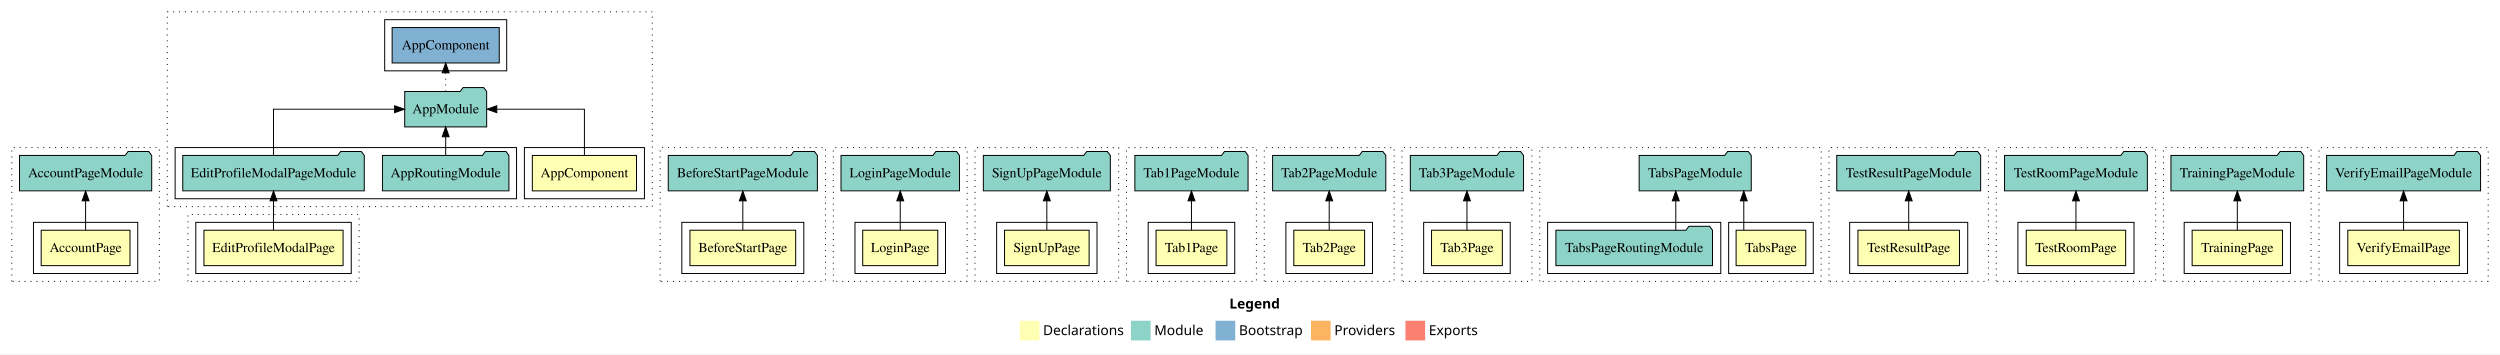
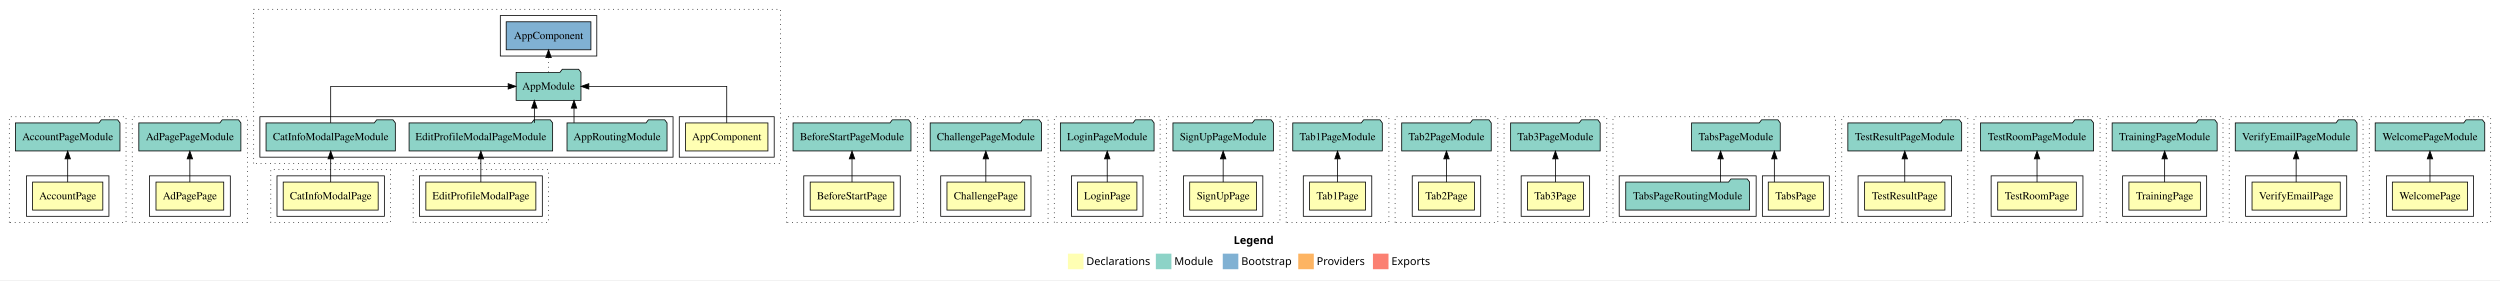
- <svg xmlns="http://www.w3.org/2000/svg" width="2541pt" height="360pt" viewBox="0.00 0.00 2541.00 360.00">
+ <svg xmlns="http://www.w3.org/2000/svg" width="3213pt" height="360pt" viewBox="0.00 0.00 3213.00 360.00">
  <g id="graph0" class="graph" transform="scale(1 1) rotate(0) translate(4 356)">
-     <polygon fill="#ffffff" stroke="transparent" points="-4,4 -4,-356 2537,-356 2537,4 -4,4" />
-     <text text-anchor="start" x="1245.509" y="-42.4" font-family="sans-serif" font-weight="bold" font-size="14.00" fill="#000000">Legend</text>
-     <polygon fill="#ffffb3" stroke="transparent" points="1032.5,-10 1032.5,-30 1052.5,-30 1052.5,-10 1032.5,-10" />
-     <text text-anchor="start" x="1056.129" y="-15.4" font-family="sans-serif" font-size="14.00" fill="#000000">  Declarations</text>
-     <polygon fill="#8dd3c7" stroke="transparent" points="1145.5,-10 1145.5,-30 1165.5,-30 1165.5,-10 1145.5,-10" />
-     <text text-anchor="start" x="1169.225" y="-15.4" font-family="sans-serif" font-size="14.00" fill="#000000">  Module</text>
-     <polygon fill="#80b1d3" stroke="transparent" points="1231.5,-10 1231.5,-30 1251.5,-30 1251.5,-10 1231.5,-10" />
-     <text text-anchor="start" x="1255.281" y="-15.4" font-family="sans-serif" font-size="14.00" fill="#000000">  Bootstrap</text>
-     <polygon fill="#fdb462" stroke="transparent" points="1328.5,-10 1328.5,-30 1348.5,-30 1348.5,-10 1328.5,-10" />
-     <text text-anchor="start" x="1352.173" y="-15.4" font-family="sans-serif" font-size="14.00" fill="#000000">  Providers</text>
-     <polygon fill="#fb8072" stroke="transparent" points="1424.5,-10 1424.5,-30 1444.5,-30 1444.5,-10 1424.5,-10" />
-     <text text-anchor="start" x="1448.226" y="-15.4" font-family="sans-serif" font-size="14.00" fill="#000000">  Exports</text>
+     <polygon fill="#ffffff" stroke="transparent" points="-4,4 -4,-356 3209,-356 3209,4 -4,4" />
+     <text text-anchor="start" x="1581.509" y="-42.4" font-family="sans-serif" font-weight="bold" font-size="14.00" fill="#000000">Legend</text>
+     <polygon fill="#ffffb3" stroke="transparent" points="1368.5,-10 1368.5,-30 1388.5,-30 1388.5,-10 1368.5,-10" />
+     <text text-anchor="start" x="1392.129" y="-15.4" font-family="sans-serif" font-size="14.00" fill="#000000">  Declarations</text>
+     <polygon fill="#8dd3c7" stroke="transparent" points="1481.5,-10 1481.5,-30 1501.5,-30 1501.5,-10 1481.5,-10" />
+     <text text-anchor="start" x="1505.225" y="-15.4" font-family="sans-serif" font-size="14.00" fill="#000000">  Module</text>
+     <polygon fill="#80b1d3" stroke="transparent" points="1567.5,-10 1567.5,-30 1587.5,-30 1587.5,-10 1567.5,-10" />
+     <text text-anchor="start" x="1591.281" y="-15.4" font-family="sans-serif" font-size="14.00" fill="#000000">  Bootstrap</text>
+     <polygon fill="#fdb462" stroke="transparent" points="1664.5,-10 1664.5,-30 1684.5,-30 1684.5,-10 1664.5,-10" />
+     <text text-anchor="start" x="1688.173" y="-15.4" font-family="sans-serif" font-size="14.00" fill="#000000">  Providers</text>
+     <polygon fill="#fb8072" stroke="transparent" points="1760.5,-10 1760.5,-30 1780.5,-30 1780.5,-10 1760.5,-10" />
+     <text text-anchor="start" x="1784.226" y="-15.4" font-family="sans-serif" font-size="14.00" fill="#000000">  Exports</text>
    <g id="clust1" class="cluster">
      <polygon fill="none" stroke="#000000" stroke-dasharray="1,5" points="8,-70 8,-206 158,-206 158,-70 8,-70" />
    </g>
    <g id="clust2" class="cluster">
      <polygon fill="none" stroke="#000000" points="30,-78 30,-130 136,-130 136,-78 30,-78" />
    </g>
    <g id="clust8" class="cluster">
-       <polygon fill="none" stroke="#000000" stroke-dasharray="1,5" points="166,-146 166,-344 659,-344 659,-146 166,-146" />
+       <polygon fill="none" stroke="#000000" stroke-dasharray="1,5" points="166,-70 166,-206 314,-206 314,-70 166,-70" />
    </g>
    <g id="clust9" class="cluster">
-       <polygon fill="none" stroke="#000000" points="529,-154 529,-206 651,-206 651,-154 529,-154" />
-     </g>
-     <g id="clust11" class="cluster">
-       <polygon fill="none" stroke="#000000" points="174,-154 174,-206 521,-206 521,-154 174,-154" />
-     </g>
-     <g id="clust13" class="cluster">
-       <polygon fill="none" stroke="#000000" points="387,-284 387,-336 511,-336 511,-284 387,-284" />
-     </g>
-     <g id="clust21" class="cluster">
-       <polygon fill="none" stroke="#000000" stroke-dasharray="1,5" points="667,-70 667,-206 835,-206 835,-70 667,-70" />
-     </g>
-     <g id="clust22" class="cluster">
-       <polygon fill="none" stroke="#000000" points="689,-78 689,-130 813,-130 813,-78 689,-78" />
+       <polygon fill="none" stroke="#000000" points="188,-78 188,-130 292,-130 292,-78 188,-78" />
+     </g>
+     <g id="clust15" class="cluster">
+       <polygon fill="none" stroke="#000000" stroke-dasharray="1,5" points="322,-146 322,-344 999,-344 999,-146 322,-146" />
+     </g>
+     <g id="clust16" class="cluster">
+       <polygon fill="none" stroke="#000000" points="869,-154 869,-206 991,-206 991,-154 869,-154" />
+     </g>
+     <g id="clust18" class="cluster">
+       <polygon fill="none" stroke="#000000" points="330,-154 330,-206 861,-206 861,-154 330,-154" />
+     </g>
+     <g id="clust20" class="cluster">
+       <polygon fill="none" stroke="#000000" points="639,-284 639,-336 763,-336 763,-284 639,-284" />
    </g>
    <g id="clust28" class="cluster">
-       <polygon fill="none" stroke="#000000" stroke-dasharray="1,5" points="187,-70 187,-138 361,-138 361,-70 187,-70" />
+       <polygon fill="none" stroke="#000000" stroke-dasharray="1,5" points="1007,-70 1007,-206 1175,-206 1175,-70 1007,-70" />
    </g>
    <g id="clust29" class="cluster">
-       <polygon fill="none" stroke="#000000" points="195,-78 195,-130 353,-130 353,-78 195,-78" />
+       <polygon fill="none" stroke="#000000" points="1029,-78 1029,-130 1153,-130 1153,-78 1029,-78" />
    </g>
    <g id="clust35" class="cluster">
-       <polygon fill="none" stroke="#000000" stroke-dasharray="1,5" points="843,-70 843,-206 979,-206 979,-70 843,-70" />
+       <polygon fill="none" stroke="#000000" stroke-dasharray="1,5" points="344,-70 344,-138 498,-138 498,-70 344,-70" />
    </g>
    <g id="clust36" class="cluster">
-       <polygon fill="none" stroke="#000000" points="865,-78 865,-130 957,-130 957,-78 865,-78" />
+       <polygon fill="none" stroke="#000000" points="352,-78 352,-130 490,-130 490,-78 352,-78" />
    </g>
    <g id="clust42" class="cluster">
-       <polygon fill="none" stroke="#000000" stroke-dasharray="1,5" points="987,-70 987,-206 1133,-206 1133,-70 987,-70" />
+       <polygon fill="none" stroke="#000000" stroke-dasharray="1,5" points="1183,-70 1183,-206 1343,-206 1343,-70 1183,-70" />
    </g>
    <g id="clust43" class="cluster">
-       <polygon fill="none" stroke="#000000" points="1009,-78 1009,-130 1111,-130 1111,-78 1009,-78" />
+       <polygon fill="none" stroke="#000000" points="1205,-78 1205,-130 1321,-130 1321,-78 1205,-78" />
    </g>
    <g id="clust49" class="cluster">
-       <polygon fill="none" stroke="#000000" stroke-dasharray="1,5" points="1141,-70 1141,-206 1273,-206 1273,-70 1141,-70" />
+       <polygon fill="none" stroke="#000000" stroke-dasharray="1,5" points="527,-70 527,-138 701,-138 701,-70 527,-70" />
    </g>
    <g id="clust50" class="cluster">
-       <polygon fill="none" stroke="#000000" points="1163,-78 1163,-130 1251,-130 1251,-78 1163,-78" />
+       <polygon fill="none" stroke="#000000" points="535,-78 535,-130 693,-130 693,-78 535,-78" />
    </g>
    <g id="clust56" class="cluster">
-       <polygon fill="none" stroke="#000000" stroke-dasharray="1,5" points="1281,-70 1281,-206 1413,-206 1413,-70 1281,-70" />
+       <polygon fill="none" stroke="#000000" stroke-dasharray="1,5" points="1351,-70 1351,-206 1487,-206 1487,-70 1351,-70" />
    </g>
    <g id="clust57" class="cluster">
-       <polygon fill="none" stroke="#000000" points="1303,-78 1303,-130 1391,-130 1391,-78 1303,-78" />
+       <polygon fill="none" stroke="#000000" points="1373,-78 1373,-130 1465,-130 1465,-78 1373,-78" />
    </g>
    <g id="clust63" class="cluster">
-       <polygon fill="none" stroke="#000000" stroke-dasharray="1,5" points="1421,-70 1421,-206 1553,-206 1553,-70 1421,-70" />
+       <polygon fill="none" stroke="#000000" stroke-dasharray="1,5" points="1495,-70 1495,-206 1641,-206 1641,-70 1495,-70" />
    </g>
    <g id="clust64" class="cluster">
-       <polygon fill="none" stroke="#000000" points="1443,-78 1443,-130 1531,-130 1531,-78 1443,-78" />
+       <polygon fill="none" stroke="#000000" points="1517,-78 1517,-130 1619,-130 1619,-78 1517,-78" />
    </g>
    <g id="clust70" class="cluster">
-       <polygon fill="none" stroke="#000000" stroke-dasharray="1,5" points="1561,-70 1561,-206 1847,-206 1847,-70 1561,-70" />
+       <polygon fill="none" stroke="#000000" stroke-dasharray="1,5" points="1649,-70 1649,-206 1781,-206 1781,-70 1649,-70" />
    </g>
    <g id="clust71" class="cluster">
-       <polygon fill="none" stroke="#000000" points="1753,-78 1753,-130 1839,-130 1839,-78 1753,-78" />
-     </g>
-     <g id="clust73" class="cluster">
-       <polygon fill="none" stroke="#000000" points="1569,-78 1569,-130 1745,-130 1745,-78 1569,-78" />
-     </g>
-     <g id="clust83" class="cluster">
-       <polygon fill="none" stroke="#000000" stroke-dasharray="1,5" points="1855,-70 1855,-206 2017,-206 2017,-70 1855,-70" />
+       <polygon fill="none" stroke="#000000" points="1671,-78 1671,-130 1759,-130 1759,-78 1671,-78" />
+     </g>
+     <g id="clust77" class="cluster">
+       <polygon fill="none" stroke="#000000" stroke-dasharray="1,5" points="1789,-70 1789,-206 1921,-206 1921,-70 1789,-70" />
+     </g>
+     <g id="clust78" class="cluster">
+       <polygon fill="none" stroke="#000000" points="1811,-78 1811,-130 1899,-130 1899,-78 1811,-78" />
    </g>
    <g id="clust84" class="cluster">
-       <polygon fill="none" stroke="#000000" points="1876,-78 1876,-130 1996,-130 1996,-78 1876,-78" />
-     </g>
-     <g id="clust90" class="cluster">
-       <polygon fill="none" stroke="#000000" stroke-dasharray="1,5" points="2025,-70 2025,-206 2187,-206 2187,-70 2025,-70" />
+       <polygon fill="none" stroke="#000000" stroke-dasharray="1,5" points="1929,-70 1929,-206 2061,-206 2061,-70 1929,-70" />
+     </g>
+     <g id="clust85" class="cluster">
+       <polygon fill="none" stroke="#000000" points="1951,-78 1951,-130 2039,-130 2039,-78 1951,-78" />
    </g>
    <g id="clust91" class="cluster">
-       <polygon fill="none" stroke="#000000" points="2047,-78 2047,-130 2165,-130 2165,-78 2047,-78" />
-     </g>
-     <g id="clust97" class="cluster">
-       <polygon fill="none" stroke="#000000" stroke-dasharray="1,5" points="2195,-70 2195,-206 2345,-206 2345,-70 2195,-70" />
-     </g>
-     <g id="clust98" class="cluster">
-       <polygon fill="none" stroke="#000000" points="2216,-78 2216,-130 2324,-130 2324,-78 2216,-78" />
+       <polygon fill="none" stroke="#000000" stroke-dasharray="1,5" points="2069,-70 2069,-206 2355,-206 2355,-70 2069,-70" />
+     </g>
+     <g id="clust92" class="cluster">
+       <polygon fill="none" stroke="#000000" points="2261,-78 2261,-130 2347,-130 2347,-78 2261,-78" />
+     </g>
+     <g id="clust94" class="cluster">
+       <polygon fill="none" stroke="#000000" points="2077,-78 2077,-130 2253,-130 2253,-78 2077,-78" />
    </g>
    <g id="clust104" class="cluster">
-       <polygon fill="none" stroke="#000000" stroke-dasharray="1,5" points="2353,-70 2353,-206 2525,-206 2525,-70 2353,-70" />
+       <polygon fill="none" stroke="#000000" stroke-dasharray="1,5" points="2363,-70 2363,-206 2525,-206 2525,-70 2363,-70" />
    </g>
    <g id="clust105" class="cluster">
-       <polygon fill="none" stroke="#000000" points="2374,-78 2374,-130 2504,-130 2504,-78 2374,-78" />
+       <polygon fill="none" stroke="#000000" points="2384,-78 2384,-130 2504,-130 2504,-78 2384,-78" />
+     </g>
+     <g id="clust111" class="cluster">
+       <polygon fill="none" stroke="#000000" stroke-dasharray="1,5" points="2533,-70 2533,-206 2695,-206 2695,-70 2533,-70" />
+     </g>
+     <g id="clust112" class="cluster">
+       <polygon fill="none" stroke="#000000" points="2555,-78 2555,-130 2673,-130 2673,-78 2555,-78" />
+     </g>
+     <g id="clust118" class="cluster">
+       <polygon fill="none" stroke="#000000" stroke-dasharray="1,5" points="2703,-70 2703,-206 2853,-206 2853,-70 2703,-70" />
+     </g>
+     <g id="clust119" class="cluster">
+       <polygon fill="none" stroke="#000000" points="2724,-78 2724,-130 2832,-130 2832,-78 2724,-78" />
+     </g>
+     <g id="clust125" class="cluster">
+       <polygon fill="none" stroke="#000000" stroke-dasharray="1,5" points="2861,-70 2861,-206 3033,-206 3033,-70 2861,-70" />
+     </g>
+     <g id="clust126" class="cluster">
+       <polygon fill="none" stroke="#000000" points="2882,-78 2882,-130 3012,-130 3012,-78 2882,-78" />
+     </g>
+     <g id="clust132" class="cluster">
+       <polygon fill="none" stroke="#000000" stroke-dasharray="1,5" points="3041,-70 3041,-206 3197,-206 3197,-70 3041,-70" />
+     </g>
+     <g id="clust133" class="cluster">
+       <polygon fill="none" stroke="#000000" points="3063,-78 3063,-130 3175,-130 3175,-78 3063,-78" />
    </g>
    <g id="node1" class="node">
      <polygon fill="#ffffb3" stroke="#000000" points="128.139,-122 37.861,-122 37.861,-86 128.139,-86 128.139,-122" />
      <text text-anchor="middle" x="83" y="-99.8" font-family="Times,serif" font-size="14.00" fill="#000000">AccountPage</text>
    </g>
    <g id="node2" class="node">
      <polygon fill="#8dd3c7" stroke="#000000" points="150.188,-198 147.188,-202 126.188,-202 123.188,-198 15.812,-198 15.812,-162 150.188,-162 150.188,-198" />
      <text text-anchor="middle" x="83" y="-175.8" font-family="Times,serif" font-size="14.00" fill="#000000">AccountPageModule</text>
    </g>
    <g id="edge1" class="edge">
      <path fill="none" stroke="#000000" d="M83,-122.011C83,-122.011 83,-151.855 83,-151.855" />
      <polygon fill="#000000" stroke="#000000" points="79.5,-151.855 83,-161.855 86.5,-151.855 79.5,-151.855" />
    </g>
    <g id="node3" class="node">
-       <polygon fill="#ffffb3" stroke="#000000" points="642.94,-198 537.06,-198 537.06,-162 642.94,-162 642.94,-198" />
-       <text text-anchor="middle" x="590" y="-175.8" font-family="Times,serif" font-size="14.00" fill="#000000">AppComponent</text>
+       <polygon fill="#ffffb3" stroke="#000000" points="283.531,-122 196.469,-122 196.469,-86 283.531,-86 283.531,-122" />
+       <text text-anchor="middle" x="240" y="-99.8" font-family="Times,serif" font-size="14.00" fill="#000000">AdPagePage</text>
    </g>
    <g id="node4" class="node">
-       <polygon fill="#8dd3c7" stroke="#000000" points="490.657,-263 487.657,-267 466.657,-267 463.657,-263 407.343,-263 407.343,-227 490.657,-227 490.657,-263" />
-       <text text-anchor="middle" x="449" y="-240.8" font-family="Times,serif" font-size="14.00" fill="#000000">AppModule</text>
+       <polygon fill="#8dd3c7" stroke="#000000" points="305.58,-198 302.58,-202 281.58,-202 278.58,-198 174.42,-198 174.42,-162 305.58,-162 305.58,-198" />
+       <text text-anchor="middle" x="240" y="-175.8" font-family="Times,serif" font-size="14.00" fill="#000000">AdPagePageModule</text>
    </g>
    <g id="edge2" class="edge">
-       <path fill="none" stroke="#000000" d="M590,-198.106C590,-217.339 590,-245 590,-245 590,-245 500.923,-245 500.923,-245" />
-       <polygon fill="#000000" stroke="#000000" points="500.923,-241.5 490.923,-245 500.923,-248.5 500.923,-241.5" />
+       <path fill="none" stroke="#000000" d="M240,-122.011C240,-122.011 240,-151.855 240,-151.855" />
+       <polygon fill="#000000" stroke="#000000" points="236.5,-151.855 240,-161.855 243.5,-151.855 236.5,-151.855" />
+     </g>
+     <g id="node5" class="node">
+       <polygon fill="#ffffb3" stroke="#000000" points="982.94,-198 877.06,-198 877.06,-162 982.94,-162 982.94,-198" />
+       <text text-anchor="middle" x="930" y="-175.8" font-family="Times,serif" font-size="14.00" fill="#000000">AppComponent</text>
+     </g>
+     <g id="node6" class="node">
+       <polygon fill="#8dd3c7" stroke="#000000" points="742.657,-263 739.657,-267 718.657,-267 715.657,-263 659.343,-263 659.343,-227 742.657,-227 742.657,-263" />
+       <text text-anchor="middle" x="701" y="-240.8" font-family="Times,serif" font-size="14.00" fill="#000000">AppModule</text>
+     </g>
+     <g id="edge3" class="edge">
+       <path fill="none" stroke="#000000" d="M930,-198.106C930,-217.339 930,-245 930,-245 930,-245 752.736,-245 752.736,-245" />
+       <polygon fill="#000000" stroke="#000000" points="752.736,-241.5 742.736,-245 752.736,-248.5 752.736,-241.5" />
+     </g>
+     <g id="node10" class="node">
+       <polygon fill="#80b1d3" stroke="#000000" points="755.439,-328 646.561,-328 646.561,-292 755.439,-292 755.439,-328" />
+       <text text-anchor="middle" x="701" y="-305.8" font-family="Times,serif" font-size="14.00" fill="#000000">AppComponent </text>
+     </g>
+     <g id="edge7" class="edge">
+       <path fill="none" stroke="#000000" stroke-dasharray="1,5" d="M701,-263.106C701,-263.106 701,-281.991 701,-281.991" />
+       <polygon fill="#000000" stroke="#000000" points="697.5,-281.991 701,-291.991 704.5,-281.991 697.5,-281.991" />
    </g>
    <g id="node7" class="node">
-       <polygon fill="#80b1d3" stroke="#000000" points="503.439,-328 394.561,-328 394.561,-292 503.439,-292 503.439,-328" />
-       <text text-anchor="middle" x="449" y="-305.8" font-family="Times,serif" font-size="14.00" fill="#000000">AppComponent </text>
+       <polygon fill="#8dd3c7" stroke="#000000" points="853.274,-198 850.274,-202 829.274,-202 826.274,-198 724.726,-198 724.726,-162 853.274,-162 853.274,-198" />
+       <text text-anchor="middle" x="789" y="-175.8" font-family="Times,serif" font-size="14.00" fill="#000000">AppRoutingModule</text>
+     </g>
+     <g id="edge4" class="edge">
+       <path fill="none" stroke="#000000" d="M733.721,-198.106C733.721,-198.106 733.721,-216.991 733.721,-216.991" />
+       <polygon fill="#000000" stroke="#000000" points="730.221,-216.991 733.721,-226.991 737.221,-216.991 730.221,-216.991" />
+     </g>
+     <g id="node8" class="node">
+       <polygon fill="#8dd3c7" stroke="#000000" points="504.074,-198 501.074,-202 480.074,-202 477.074,-198 337.926,-198 337.926,-162 504.074,-162 504.074,-198" />
+       <text text-anchor="middle" x="421" y="-175.8" font-family="Times,serif" font-size="14.00" fill="#000000">CatInfoModalPageModule</text>
    </g>
    <g id="edge5" class="edge">
-       <path fill="none" stroke="#000000" stroke-dasharray="1,5" d="M449,-263.106C449,-263.106 449,-281.991 449,-281.991" />
-       <polygon fill="#000000" stroke="#000000" points="445.5,-281.991 449,-291.991 452.5,-281.991 445.5,-281.991" />
-     </g>
-     <g id="node5" class="node">
-       <polygon fill="#8dd3c7" stroke="#000000" points="513.274,-198 510.274,-202 489.274,-202 486.274,-198 384.726,-198 384.726,-162 513.274,-162 513.274,-198" />
-       <text text-anchor="middle" x="449" y="-175.8" font-family="Times,serif" font-size="14.00" fill="#000000">AppRoutingModule</text>
-     </g>
-     <g id="edge3" class="edge">
-       <path fill="none" stroke="#000000" d="M449,-198.106C449,-198.106 449,-216.991 449,-216.991" />
-       <polygon fill="#000000" stroke="#000000" points="445.5,-216.991 449,-226.991 452.5,-216.991 445.5,-216.991" />
-     </g>
-     <g id="node6" class="node">
-       <polygon fill="#8dd3c7" stroke="#000000" points="366.245,-198 363.245,-202 342.245,-202 339.245,-198 181.755,-198 181.755,-162 366.245,-162 366.245,-198" />
-       <text text-anchor="middle" x="274" y="-175.8" font-family="Times,serif" font-size="14.00" fill="#000000">EditProfileModalPageModule</text>
-     </g>
-     <g id="edge4" class="edge">
-       <path fill="none" stroke="#000000" d="M274,-198.106C274,-217.339 274,-245 274,-245 274,-245 397.083,-245 397.083,-245" />
-       <polygon fill="#000000" stroke="#000000" points="397.083,-248.5 407.083,-245 397.083,-241.5 397.083,-248.5" />
-     </g>
-     <g id="node8" class="node">
-       <polygon fill="#ffffb3" stroke="#000000" points="804.738,-122 697.262,-122 697.262,-86 804.738,-86 804.738,-122" />
-       <text text-anchor="middle" x="751" y="-99.8" font-family="Times,serif" font-size="14.00" fill="#000000">BeforeStartPage</text>
+       <path fill="none" stroke="#000000" d="M421,-198.106C421,-217.339 421,-245 421,-245 421,-245 649.081,-245 649.081,-245" />
+       <polygon fill="#000000" stroke="#000000" points="649.081,-248.5 659.081,-245 649.081,-241.5 649.081,-248.5" />
    </g>
    <g id="node9" class="node">
-       <polygon fill="#8dd3c7" stroke="#000000" points="826.788,-198 823.788,-202 802.788,-202 799.788,-198 675.212,-198 675.212,-162 826.788,-162 826.788,-198" />
-       <text text-anchor="middle" x="751" y="-175.8" font-family="Times,serif" font-size="14.00" fill="#000000">BeforeStartPageModule</text>
+       <polygon fill="#8dd3c7" stroke="#000000" points="706.245,-198 703.245,-202 682.245,-202 679.245,-198 521.755,-198 521.755,-162 706.245,-162 706.245,-198" />
+       <text text-anchor="middle" x="614" y="-175.8" font-family="Times,serif" font-size="14.00" fill="#000000">EditProfileModalPageModule</text>
    </g>
    <g id="edge6" class="edge">
-       <path fill="none" stroke="#000000" d="M751,-122.011C751,-122.011 751,-151.855 751,-151.855" />
-       <polygon fill="#000000" stroke="#000000" points="747.5,-151.855 751,-161.855 754.5,-151.855 747.5,-151.855" />
-     </g>
-     <g id="node10" class="node">
-       <polygon fill="#ffffb3" stroke="#000000" points="344.695,-122 203.305,-122 203.305,-86 344.695,-86 344.695,-122" />
-       <text text-anchor="middle" x="274" y="-99.8" font-family="Times,serif" font-size="14.00" fill="#000000">EditProfileModalPage</text>
-     </g>
-     <g id="edge7" class="edge">
-       <path fill="none" stroke="#000000" d="M274,-122.011C274,-122.011 274,-151.855 274,-151.855" />
-       <polygon fill="#000000" stroke="#000000" points="270.5,-151.855 274,-161.855 277.5,-151.855 270.5,-151.855" />
+       <path fill="none" stroke="#000000" d="M682.772,-198.106C682.772,-198.106 682.772,-216.991 682.772,-216.991" />
+       <polygon fill="#000000" stroke="#000000" points="679.272,-216.991 682.772,-226.991 686.272,-216.991 679.272,-216.991" />
    </g>
    <g id="node11" class="node">
-       <polygon fill="#ffffb3" stroke="#000000" points="949.156,-122 872.844,-122 872.844,-86 949.156,-86 949.156,-122" />
-       <text text-anchor="middle" x="911" y="-99.8" font-family="Times,serif" font-size="14.00" fill="#000000">LoginPage</text>
+       <polygon fill="#ffffb3" stroke="#000000" points="1144.738,-122 1037.262,-122 1037.262,-86 1144.738,-86 1144.738,-122" />
+       <text text-anchor="middle" x="1091" y="-99.8" font-family="Times,serif" font-size="14.00" fill="#000000">BeforeStartPage</text>
    </g>
    <g id="node12" class="node">
-       <polygon fill="#8dd3c7" stroke="#000000" points="971.205,-198 968.205,-202 947.205,-202 944.205,-198 850.795,-198 850.795,-162 971.205,-162 971.205,-198" />
-       <text text-anchor="middle" x="911" y="-175.8" font-family="Times,serif" font-size="14.00" fill="#000000">LoginPageModule</text>
+       <polygon fill="#8dd3c7" stroke="#000000" points="1166.788,-198 1163.788,-202 1142.788,-202 1139.788,-198 1015.212,-198 1015.212,-162 1166.788,-162 1166.788,-198" />
+       <text text-anchor="middle" x="1091" y="-175.8" font-family="Times,serif" font-size="14.00" fill="#000000">BeforeStartPageModule</text>
    </g>
    <g id="edge8" class="edge">
-       <path fill="none" stroke="#000000" d="M911,-122.011C911,-122.011 911,-151.855 911,-151.855" />
-       <polygon fill="#000000" stroke="#000000" points="907.5,-151.855 911,-161.855 914.5,-151.855 907.5,-151.855" />
+       <path fill="none" stroke="#000000" d="M1091,-122.011C1091,-122.011 1091,-151.855 1091,-151.855" />
+       <polygon fill="#000000" stroke="#000000" points="1087.5,-151.855 1091,-161.855 1094.5,-151.855 1087.5,-151.855" />
    </g>
    <g id="node13" class="node">
-       <polygon fill="#ffffb3" stroke="#000000" points="1102.992,-122 1017.008,-122 1017.008,-86 1102.992,-86 1102.992,-122" />
-       <text text-anchor="middle" x="1060" y="-99.8" font-family="Times,serif" font-size="14.00" fill="#000000">SignUpPage</text>
+       <polygon fill="#ffffb3" stroke="#000000" points="482.026,-122 359.974,-122 359.974,-86 482.026,-86 482.026,-122" />
+       <text text-anchor="middle" x="421" y="-99.8" font-family="Times,serif" font-size="14.00" fill="#000000">CatInfoModalPage</text>
+     </g>
+     <g id="edge9" class="edge">
+       <path fill="none" stroke="#000000" d="M421,-122.011C421,-122.011 421,-151.855 421,-151.855" />
+       <polygon fill="#000000" stroke="#000000" points="417.5,-151.855 421,-161.855 424.5,-151.855 417.5,-151.855" />
    </g>
    <g id="node14" class="node">
-       <polygon fill="#8dd3c7" stroke="#000000" points="1124.542,-198 1121.542,-202 1100.542,-202 1097.542,-198 995.458,-198 995.458,-162 1124.542,-162 1124.542,-198" />
-       <text text-anchor="middle" x="1060" y="-175.8" font-family="Times,serif" font-size="14.00" fill="#000000">SignUpPageModule</text>
-     </g>
-     <g id="edge9" class="edge">
-       <path fill="none" stroke="#000000" d="M1060,-122.011C1060,-122.011 1060,-151.855 1060,-151.855" />
-       <polygon fill="#000000" stroke="#000000" points="1056.5,-151.855 1060,-161.855 1063.5,-151.855 1056.5,-151.855" />
+       <polygon fill="#ffffb3" stroke="#000000" points="1312.973,-122 1213.027,-122 1213.027,-86 1312.973,-86 1312.973,-122" />
+       <text text-anchor="middle" x="1263" y="-99.8" font-family="Times,serif" font-size="14.00" fill="#000000">ChallengePage</text>
    </g>
    <g id="node15" class="node">
-       <polygon fill="#ffffb3" stroke="#000000" points="1242.979,-122 1171.021,-122 1171.021,-86 1242.979,-86 1242.979,-122" />
-       <text text-anchor="middle" x="1207" y="-99.8" font-family="Times,serif" font-size="14.00" fill="#000000">Tab1Page</text>
+       <polygon fill="#8dd3c7" stroke="#000000" points="1334.524,-198 1331.524,-202 1310.524,-202 1307.524,-198 1191.476,-198 1191.476,-162 1334.524,-162 1334.524,-198" />
+       <text text-anchor="middle" x="1263" y="-175.8" font-family="Times,serif" font-size="14.00" fill="#000000">ChallengePageModule</text>
+     </g>
+     <g id="edge10" class="edge">
+       <path fill="none" stroke="#000000" d="M1263,-122.011C1263,-122.011 1263,-151.855 1263,-151.855" />
+       <polygon fill="#000000" stroke="#000000" points="1259.5,-151.855 1263,-161.855 1266.5,-151.855 1259.5,-151.855" />
    </g>
    <g id="node16" class="node">
-       <polygon fill="#8dd3c7" stroke="#000000" points="1264.53,-198 1261.53,-202 1240.53,-202 1237.53,-198 1149.47,-198 1149.47,-162 1264.53,-162 1264.53,-198" />
-       <text text-anchor="middle" x="1207" y="-175.8" font-family="Times,serif" font-size="14.00" fill="#000000">Tab1PageModule</text>
-     </g>
-     <g id="edge10" class="edge">
-       <path fill="none" stroke="#000000" d="M1207,-122.011C1207,-122.011 1207,-151.855 1207,-151.855" />
-       <polygon fill="#000000" stroke="#000000" points="1203.5,-151.855 1207,-161.855 1210.5,-151.855 1203.5,-151.855" />
+       <polygon fill="#ffffb3" stroke="#000000" points="684.695,-122 543.305,-122 543.305,-86 684.695,-86 684.695,-122" />
+       <text text-anchor="middle" x="614" y="-99.8" font-family="Times,serif" font-size="14.00" fill="#000000">EditProfileModalPage</text>
+     </g>
+     <g id="edge11" class="edge">
+       <path fill="none" stroke="#000000" d="M614,-122.011C614,-122.011 614,-151.855 614,-151.855" />
+       <polygon fill="#000000" stroke="#000000" points="610.5,-151.855 614,-161.855 617.5,-151.855 610.5,-151.855" />
    </g>
    <g id="node17" class="node">
-       <polygon fill="#ffffb3" stroke="#000000" points="1382.979,-122 1311.021,-122 1311.021,-86 1382.979,-86 1382.979,-122" />
-       <text text-anchor="middle" x="1347" y="-99.8" font-family="Times,serif" font-size="14.00" fill="#000000">Tab2Page</text>
+       <polygon fill="#ffffb3" stroke="#000000" points="1457.156,-122 1380.844,-122 1380.844,-86 1457.156,-86 1457.156,-122" />
+       <text text-anchor="middle" x="1419" y="-99.8" font-family="Times,serif" font-size="14.00" fill="#000000">LoginPage</text>
    </g>
    <g id="node18" class="node">
-       <polygon fill="#8dd3c7" stroke="#000000" points="1404.53,-198 1401.53,-202 1380.53,-202 1377.53,-198 1289.47,-198 1289.47,-162 1404.53,-162 1404.53,-198" />
-       <text text-anchor="middle" x="1347" y="-175.8" font-family="Times,serif" font-size="14.00" fill="#000000">Tab2PageModule</text>
-     </g>
-     <g id="edge11" class="edge">
-       <path fill="none" stroke="#000000" d="M1347,-122.011C1347,-122.011 1347,-151.855 1347,-151.855" />
-       <polygon fill="#000000" stroke="#000000" points="1343.5,-151.855 1347,-161.855 1350.5,-151.855 1343.5,-151.855" />
+       <polygon fill="#8dd3c7" stroke="#000000" points="1479.205,-198 1476.205,-202 1455.205,-202 1452.205,-198 1358.795,-198 1358.795,-162 1479.205,-162 1479.205,-198" />
+       <text text-anchor="middle" x="1419" y="-175.8" font-family="Times,serif" font-size="14.00" fill="#000000">LoginPageModule</text>
+     </g>
+     <g id="edge12" class="edge">
+       <path fill="none" stroke="#000000" d="M1419,-122.011C1419,-122.011 1419,-151.855 1419,-151.855" />
+       <polygon fill="#000000" stroke="#000000" points="1415.5,-151.855 1419,-161.855 1422.5,-151.855 1415.5,-151.855" />
    </g>
    <g id="node19" class="node">
-       <polygon fill="#ffffb3" stroke="#000000" points="1522.979,-122 1451.021,-122 1451.021,-86 1522.979,-86 1522.979,-122" />
-       <text text-anchor="middle" x="1487" y="-99.8" font-family="Times,serif" font-size="14.00" fill="#000000">Tab3Page</text>
+       <polygon fill="#ffffb3" stroke="#000000" points="1610.992,-122 1525.008,-122 1525.008,-86 1610.992,-86 1610.992,-122" />
+       <text text-anchor="middle" x="1568" y="-99.8" font-family="Times,serif" font-size="14.00" fill="#000000">SignUpPage</text>
    </g>
    <g id="node20" class="node">
-       <polygon fill="#8dd3c7" stroke="#000000" points="1544.53,-198 1541.53,-202 1520.53,-202 1517.53,-198 1429.47,-198 1429.47,-162 1544.53,-162 1544.53,-198" />
-       <text text-anchor="middle" x="1487" y="-175.8" font-family="Times,serif" font-size="14.00" fill="#000000">Tab3PageModule</text>
-     </g>
-     <g id="edge12" class="edge">
-       <path fill="none" stroke="#000000" d="M1487,-122.011C1487,-122.011 1487,-151.855 1487,-151.855" />
-       <polygon fill="#000000" stroke="#000000" points="1483.5,-151.855 1487,-161.855 1490.5,-151.855 1483.5,-151.855" />
+       <polygon fill="#8dd3c7" stroke="#000000" points="1632.542,-198 1629.542,-202 1608.542,-202 1605.542,-198 1503.458,-198 1503.458,-162 1632.542,-162 1632.542,-198" />
+       <text text-anchor="middle" x="1568" y="-175.8" font-family="Times,serif" font-size="14.00" fill="#000000">SignUpPageModule</text>
+     </g>
+     <g id="edge13" class="edge">
+       <path fill="none" stroke="#000000" d="M1568,-122.011C1568,-122.011 1568,-151.855 1568,-151.855" />
+       <polygon fill="#000000" stroke="#000000" points="1564.5,-151.855 1568,-161.855 1571.5,-151.855 1564.5,-151.855" />
    </g>
    <g id="node21" class="node">
-       <polygon fill="#ffffb3" stroke="#000000" points="1831.425,-122 1760.575,-122 1760.575,-86 1831.425,-86 1831.425,-122" />
-       <text text-anchor="middle" x="1796" y="-99.8" font-family="Times,serif" font-size="14.00" fill="#000000">TabsPage</text>
+       <polygon fill="#ffffb3" stroke="#000000" points="1750.979,-122 1679.021,-122 1679.021,-86 1750.979,-86 1750.979,-122" />
+       <text text-anchor="middle" x="1715" y="-99.8" font-family="Times,serif" font-size="14.00" fill="#000000">Tab1Page</text>
    </g>
    <g id="node22" class="node">
-       <polygon fill="#8dd3c7" stroke="#000000" points="1775.973,-198 1772.973,-202 1751.973,-202 1748.973,-198 1662.027,-198 1662.027,-162 1775.973,-162 1775.973,-198" />
-       <text text-anchor="middle" x="1719" y="-175.8" font-family="Times,serif" font-size="14.00" fill="#000000">TabsPageModule</text>
-     </g>
-     <g id="edge13" class="edge">
-       <path fill="none" stroke="#000000" d="M1768.388,-122.011C1768.388,-122.011 1768.388,-151.855 1768.388,-151.855" />
-       <polygon fill="#000000" stroke="#000000" points="1764.888,-151.855 1768.388,-161.855 1771.888,-151.855 1764.888,-151.855" />
+       <polygon fill="#8dd3c7" stroke="#000000" points="1772.53,-198 1769.53,-202 1748.53,-202 1745.53,-198 1657.47,-198 1657.47,-162 1772.53,-162 1772.53,-198" />
+       <text text-anchor="middle" x="1715" y="-175.8" font-family="Times,serif" font-size="14.00" fill="#000000">Tab1PageModule</text>
+     </g>
+     <g id="edge14" class="edge">
+       <path fill="none" stroke="#000000" d="M1715,-122.011C1715,-122.011 1715,-151.855 1715,-151.855" />
+       <polygon fill="#000000" stroke="#000000" points="1711.5,-151.855 1715,-161.855 1718.5,-151.855 1711.5,-151.855" />
    </g>
    <g id="node23" class="node">
-       <polygon fill="#8dd3c7" stroke="#000000" points="1736.591,-122 1733.591,-126 1712.591,-126 1709.591,-122 1577.409,-122 1577.409,-86 1736.591,-86 1736.591,-122" />
-       <text text-anchor="middle" x="1657" y="-99.8" font-family="Times,serif" font-size="14.00" fill="#000000">TabsPageRoutingModule</text>
-     </g>
-     <g id="edge14" class="edge">
-       <path fill="none" stroke="#000000" d="M1699.28,-122.011C1699.28,-122.011 1699.28,-151.855 1699.28,-151.855" />
-       <polygon fill="#000000" stroke="#000000" points="1695.78,-151.855 1699.28,-161.855 1702.78,-151.855 1695.78,-151.855" />
+       <polygon fill="#ffffb3" stroke="#000000" points="1890.979,-122 1819.021,-122 1819.021,-86 1890.979,-86 1890.979,-122" />
+       <text text-anchor="middle" x="1855" y="-99.8" font-family="Times,serif" font-size="14.00" fill="#000000">Tab2Page</text>
    </g>
    <g id="node24" class="node">
-       <polygon fill="#ffffb3" stroke="#000000" points="1987.591,-122 1884.409,-122 1884.409,-86 1987.591,-86 1987.591,-122" />
-       <text text-anchor="middle" x="1936" y="-99.8" font-family="Times,serif" font-size="14.00" fill="#000000">TestResultPage</text>
+       <polygon fill="#8dd3c7" stroke="#000000" points="1912.53,-198 1909.53,-202 1888.53,-202 1885.53,-198 1797.47,-198 1797.47,-162 1912.53,-162 1912.53,-198" />
+       <text text-anchor="middle" x="1855" y="-175.8" font-family="Times,serif" font-size="14.00" fill="#000000">Tab2PageModule</text>
+     </g>
+     <g id="edge15" class="edge">
+       <path fill="none" stroke="#000000" d="M1855,-122.011C1855,-122.011 1855,-151.855 1855,-151.855" />
+       <polygon fill="#000000" stroke="#000000" points="1851.5,-151.855 1855,-161.855 1858.5,-151.855 1851.5,-151.855" />
    </g>
    <g id="node25" class="node">
-       <polygon fill="#8dd3c7" stroke="#000000" points="2009.141,-198 2006.141,-202 1985.141,-202 1982.141,-198 1862.859,-198 1862.859,-162 2009.141,-162 2009.141,-198" />
-       <text text-anchor="middle" x="1936" y="-175.8" font-family="Times,serif" font-size="14.00" fill="#000000">TestResultPageModule</text>
-     </g>
-     <g id="edge15" class="edge">
-       <path fill="none" stroke="#000000" d="M1936,-122.011C1936,-122.011 1936,-151.855 1936,-151.855" />
-       <polygon fill="#000000" stroke="#000000" points="1932.5,-151.855 1936,-161.855 1939.5,-151.855 1932.5,-151.855" />
+       <polygon fill="#ffffb3" stroke="#000000" points="2030.979,-122 1959.021,-122 1959.021,-86 2030.979,-86 2030.979,-122" />
+       <text text-anchor="middle" x="1995" y="-99.8" font-family="Times,serif" font-size="14.00" fill="#000000">Tab3Page</text>
    </g>
    <g id="node26" class="node">
-       <polygon fill="#ffffb3" stroke="#000000" points="2156.542,-122 2055.458,-122 2055.458,-86 2156.542,-86 2156.542,-122" />
-       <text text-anchor="middle" x="2106" y="-99.8" font-family="Times,serif" font-size="14.00" fill="#000000">TestRoomPage</text>
+       <polygon fill="#8dd3c7" stroke="#000000" points="2052.53,-198 2049.53,-202 2028.53,-202 2025.53,-198 1937.47,-198 1937.47,-162 2052.53,-162 2052.53,-198" />
+       <text text-anchor="middle" x="1995" y="-175.8" font-family="Times,serif" font-size="14.00" fill="#000000">Tab3PageModule</text>
+     </g>
+     <g id="edge16" class="edge">
+       <path fill="none" stroke="#000000" d="M1995,-122.011C1995,-122.011 1995,-151.855 1995,-151.855" />
+       <polygon fill="#000000" stroke="#000000" points="1991.5,-151.855 1995,-161.855 1998.5,-151.855 1991.5,-151.855" />
    </g>
    <g id="node27" class="node">
-       <polygon fill="#8dd3c7" stroke="#000000" points="2178.591,-198 2175.591,-202 2154.591,-202 2151.591,-198 2033.409,-198 2033.409,-162 2178.591,-162 2178.591,-198" />
-       <text text-anchor="middle" x="2106" y="-175.8" font-family="Times,serif" font-size="14.00" fill="#000000">TestRoomPageModule</text>
-     </g>
-     <g id="edge16" class="edge">
-       <path fill="none" stroke="#000000" d="M2106,-122.011C2106,-122.011 2106,-151.855 2106,-151.855" />
-       <polygon fill="#000000" stroke="#000000" points="2102.5,-151.855 2106,-161.855 2109.5,-151.855 2102.5,-151.855" />
+       <polygon fill="#ffffb3" stroke="#000000" points="2339.425,-122 2268.575,-122 2268.575,-86 2339.425,-86 2339.425,-122" />
+       <text text-anchor="middle" x="2304" y="-99.8" font-family="Times,serif" font-size="14.00" fill="#000000">TabsPage</text>
    </g>
    <g id="node28" class="node">
-       <polygon fill="#ffffb3" stroke="#000000" points="2315.922,-122 2224.078,-122 2224.078,-86 2315.922,-86 2315.922,-122" />
-       <text text-anchor="middle" x="2270" y="-99.8" font-family="Times,serif" font-size="14.00" fill="#000000">TrainingPage</text>
+       <polygon fill="#8dd3c7" stroke="#000000" points="2283.973,-198 2280.973,-202 2259.973,-202 2256.973,-198 2170.027,-198 2170.027,-162 2283.973,-162 2283.973,-198" />
+       <text text-anchor="middle" x="2227" y="-175.8" font-family="Times,serif" font-size="14.00" fill="#000000">TabsPageModule</text>
+     </g>
+     <g id="edge17" class="edge">
+       <path fill="none" stroke="#000000" d="M2276.387,-122.011C2276.387,-122.011 2276.387,-151.855 2276.387,-151.855" />
+       <polygon fill="#000000" stroke="#000000" points="2272.887,-151.855 2276.387,-161.855 2279.887,-151.855 2272.887,-151.855" />
    </g>
    <g id="node29" class="node">
-       <polygon fill="#8dd3c7" stroke="#000000" points="2337.471,-198 2334.471,-202 2313.471,-202 2310.471,-198 2202.529,-198 2202.529,-162 2337.471,-162 2337.471,-198" />
-       <text text-anchor="middle" x="2270" y="-175.8" font-family="Times,serif" font-size="14.00" fill="#000000">TrainingPageModule</text>
-     </g>
-     <g id="edge17" class="edge">
-       <path fill="none" stroke="#000000" d="M2270,-122.011C2270,-122.011 2270,-151.855 2270,-151.855" />
-       <polygon fill="#000000" stroke="#000000" points="2266.5,-151.855 2270,-161.855 2273.5,-151.855 2266.5,-151.855" />
+       <polygon fill="#8dd3c7" stroke="#000000" points="2244.591,-122 2241.591,-126 2220.591,-126 2217.591,-122 2085.409,-122 2085.409,-86 2244.591,-86 2244.591,-122" />
+       <text text-anchor="middle" x="2165" y="-99.8" font-family="Times,serif" font-size="14.00" fill="#000000">TabsPageRoutingModule</text>
+     </g>
+     <g id="edge18" class="edge">
+       <path fill="none" stroke="#000000" d="M2207.28,-122.011C2207.28,-122.011 2207.28,-151.855 2207.28,-151.855" />
+       <polygon fill="#000000" stroke="#000000" points="2203.78,-151.855 2207.28,-161.855 2210.78,-151.855 2203.78,-151.855" />
    </g>
    <g id="node30" class="node">
-       <polygon fill="#ffffb3" stroke="#000000" points="2495.684,-122 2382.316,-122 2382.316,-86 2495.684,-86 2495.684,-122" />
-       <text text-anchor="middle" x="2439" y="-99.8" font-family="Times,serif" font-size="14.00" fill="#000000">VerifyEmailPage</text>
+       <polygon fill="#ffffb3" stroke="#000000" points="2495.591,-122 2392.409,-122 2392.409,-86 2495.591,-86 2495.591,-122" />
+       <text text-anchor="middle" x="2444" y="-99.8" font-family="Times,serif" font-size="14.00" fill="#000000">TestResultPage</text>
    </g>
    <g id="node31" class="node">
-       <polygon fill="#8dd3c7" stroke="#000000" points="2517.234,-198 2514.234,-202 2493.234,-202 2490.234,-198 2360.766,-198 2360.766,-162 2517.234,-162 2517.234,-198" />
-       <text text-anchor="middle" x="2439" y="-175.8" font-family="Times,serif" font-size="14.00" fill="#000000">VerifyEmailPageModule</text>
-     </g>
-     <g id="edge18" class="edge">
-       <path fill="none" stroke="#000000" d="M2439,-122.011C2439,-122.011 2439,-151.855 2439,-151.855" />
-       <polygon fill="#000000" stroke="#000000" points="2435.5,-151.855 2439,-161.855 2442.5,-151.855 2435.5,-151.855" />
+       <polygon fill="#8dd3c7" stroke="#000000" points="2517.141,-198 2514.141,-202 2493.141,-202 2490.141,-198 2370.859,-198 2370.859,-162 2517.141,-162 2517.141,-198" />
+       <text text-anchor="middle" x="2444" y="-175.8" font-family="Times,serif" font-size="14.00" fill="#000000">TestResultPageModule</text>
+     </g>
+     <g id="edge19" class="edge">
+       <path fill="none" stroke="#000000" d="M2444,-122.011C2444,-122.011 2444,-151.855 2444,-151.855" />
+       <polygon fill="#000000" stroke="#000000" points="2440.5,-151.855 2444,-161.855 2447.5,-151.855 2440.5,-151.855" />
+     </g>
+     <g id="node32" class="node">
+       <polygon fill="#ffffb3" stroke="#000000" points="2664.542,-122 2563.458,-122 2563.458,-86 2664.542,-86 2664.542,-122" />
+       <text text-anchor="middle" x="2614" y="-99.8" font-family="Times,serif" font-size="14.00" fill="#000000">TestRoomPage</text>
+     </g>
+     <g id="node33" class="node">
+       <polygon fill="#8dd3c7" stroke="#000000" points="2686.591,-198 2683.591,-202 2662.591,-202 2659.591,-198 2541.409,-198 2541.409,-162 2686.591,-162 2686.591,-198" />
+       <text text-anchor="middle" x="2614" y="-175.8" font-family="Times,serif" font-size="14.00" fill="#000000">TestRoomPageModule</text>
+     </g>
+     <g id="edge20" class="edge">
+       <path fill="none" stroke="#000000" d="M2614,-122.011C2614,-122.011 2614,-151.855 2614,-151.855" />
+       <polygon fill="#000000" stroke="#000000" points="2610.5,-151.855 2614,-161.855 2617.5,-151.855 2610.5,-151.855" />
+     </g>
+     <g id="node34" class="node">
+       <polygon fill="#ffffb3" stroke="#000000" points="2823.922,-122 2732.078,-122 2732.078,-86 2823.922,-86 2823.922,-122" />
+       <text text-anchor="middle" x="2778" y="-99.8" font-family="Times,serif" font-size="14.00" fill="#000000">TrainingPage</text>
+     </g>
+     <g id="node35" class="node">
+       <polygon fill="#8dd3c7" stroke="#000000" points="2845.471,-198 2842.471,-202 2821.471,-202 2818.471,-198 2710.529,-198 2710.529,-162 2845.471,-162 2845.471,-198" />
+       <text text-anchor="middle" x="2778" y="-175.8" font-family="Times,serif" font-size="14.00" fill="#000000">TrainingPageModule</text>
+     </g>
+     <g id="edge21" class="edge">
+       <path fill="none" stroke="#000000" d="M2778,-122.011C2778,-122.011 2778,-151.855 2778,-151.855" />
+       <polygon fill="#000000" stroke="#000000" points="2774.5,-151.855 2778,-161.855 2781.5,-151.855 2774.5,-151.855" />
+     </g>
+     <g id="node36" class="node">
+       <polygon fill="#ffffb3" stroke="#000000" points="3003.684,-122 2890.316,-122 2890.316,-86 3003.684,-86 3003.684,-122" />
+       <text text-anchor="middle" x="2947" y="-99.8" font-family="Times,serif" font-size="14.00" fill="#000000">VerifyEmailPage</text>
+     </g>
+     <g id="node37" class="node">
+       <polygon fill="#8dd3c7" stroke="#000000" points="3025.234,-198 3022.234,-202 3001.234,-202 2998.234,-198 2868.766,-198 2868.766,-162 3025.234,-162 3025.234,-198" />
+       <text text-anchor="middle" x="2947" y="-175.8" font-family="Times,serif" font-size="14.00" fill="#000000">VerifyEmailPageModule</text>
+     </g>
+     <g id="edge22" class="edge">
+       <path fill="none" stroke="#000000" d="M2947,-122.011C2947,-122.011 2947,-151.855 2947,-151.855" />
+       <polygon fill="#000000" stroke="#000000" points="2943.5,-151.855 2947,-161.855 2950.5,-151.855 2943.5,-151.855" />
+     </g>
+     <g id="node38" class="node">
+       <polygon fill="#ffffb3" stroke="#000000" points="3167.352,-122 3070.648,-122 3070.648,-86 3167.352,-86 3167.352,-122" />
+       <text text-anchor="middle" x="3119" y="-99.8" font-family="Times,serif" font-size="14.00" fill="#000000">WelcomePage</text>
+     </g>
+     <g id="node39" class="node">
+       <polygon fill="#8dd3c7" stroke="#000000" points="3189.402,-198 3186.402,-202 3165.402,-202 3162.402,-198 3048.598,-198 3048.598,-162 3189.402,-162 3189.402,-198" />
+       <text text-anchor="middle" x="3119" y="-175.8" font-family="Times,serif" font-size="14.00" fill="#000000">WelcomePageModule</text>
+     </g>
+     <g id="edge23" class="edge">
+       <path fill="none" stroke="#000000" d="M3119,-122.011C3119,-122.011 3119,-151.855 3119,-151.855" />
+       <polygon fill="#000000" stroke="#000000" points="3115.5,-151.855 3119,-161.855 3122.5,-151.855 3115.5,-151.855" />
    </g>
  </g>
</svg>
